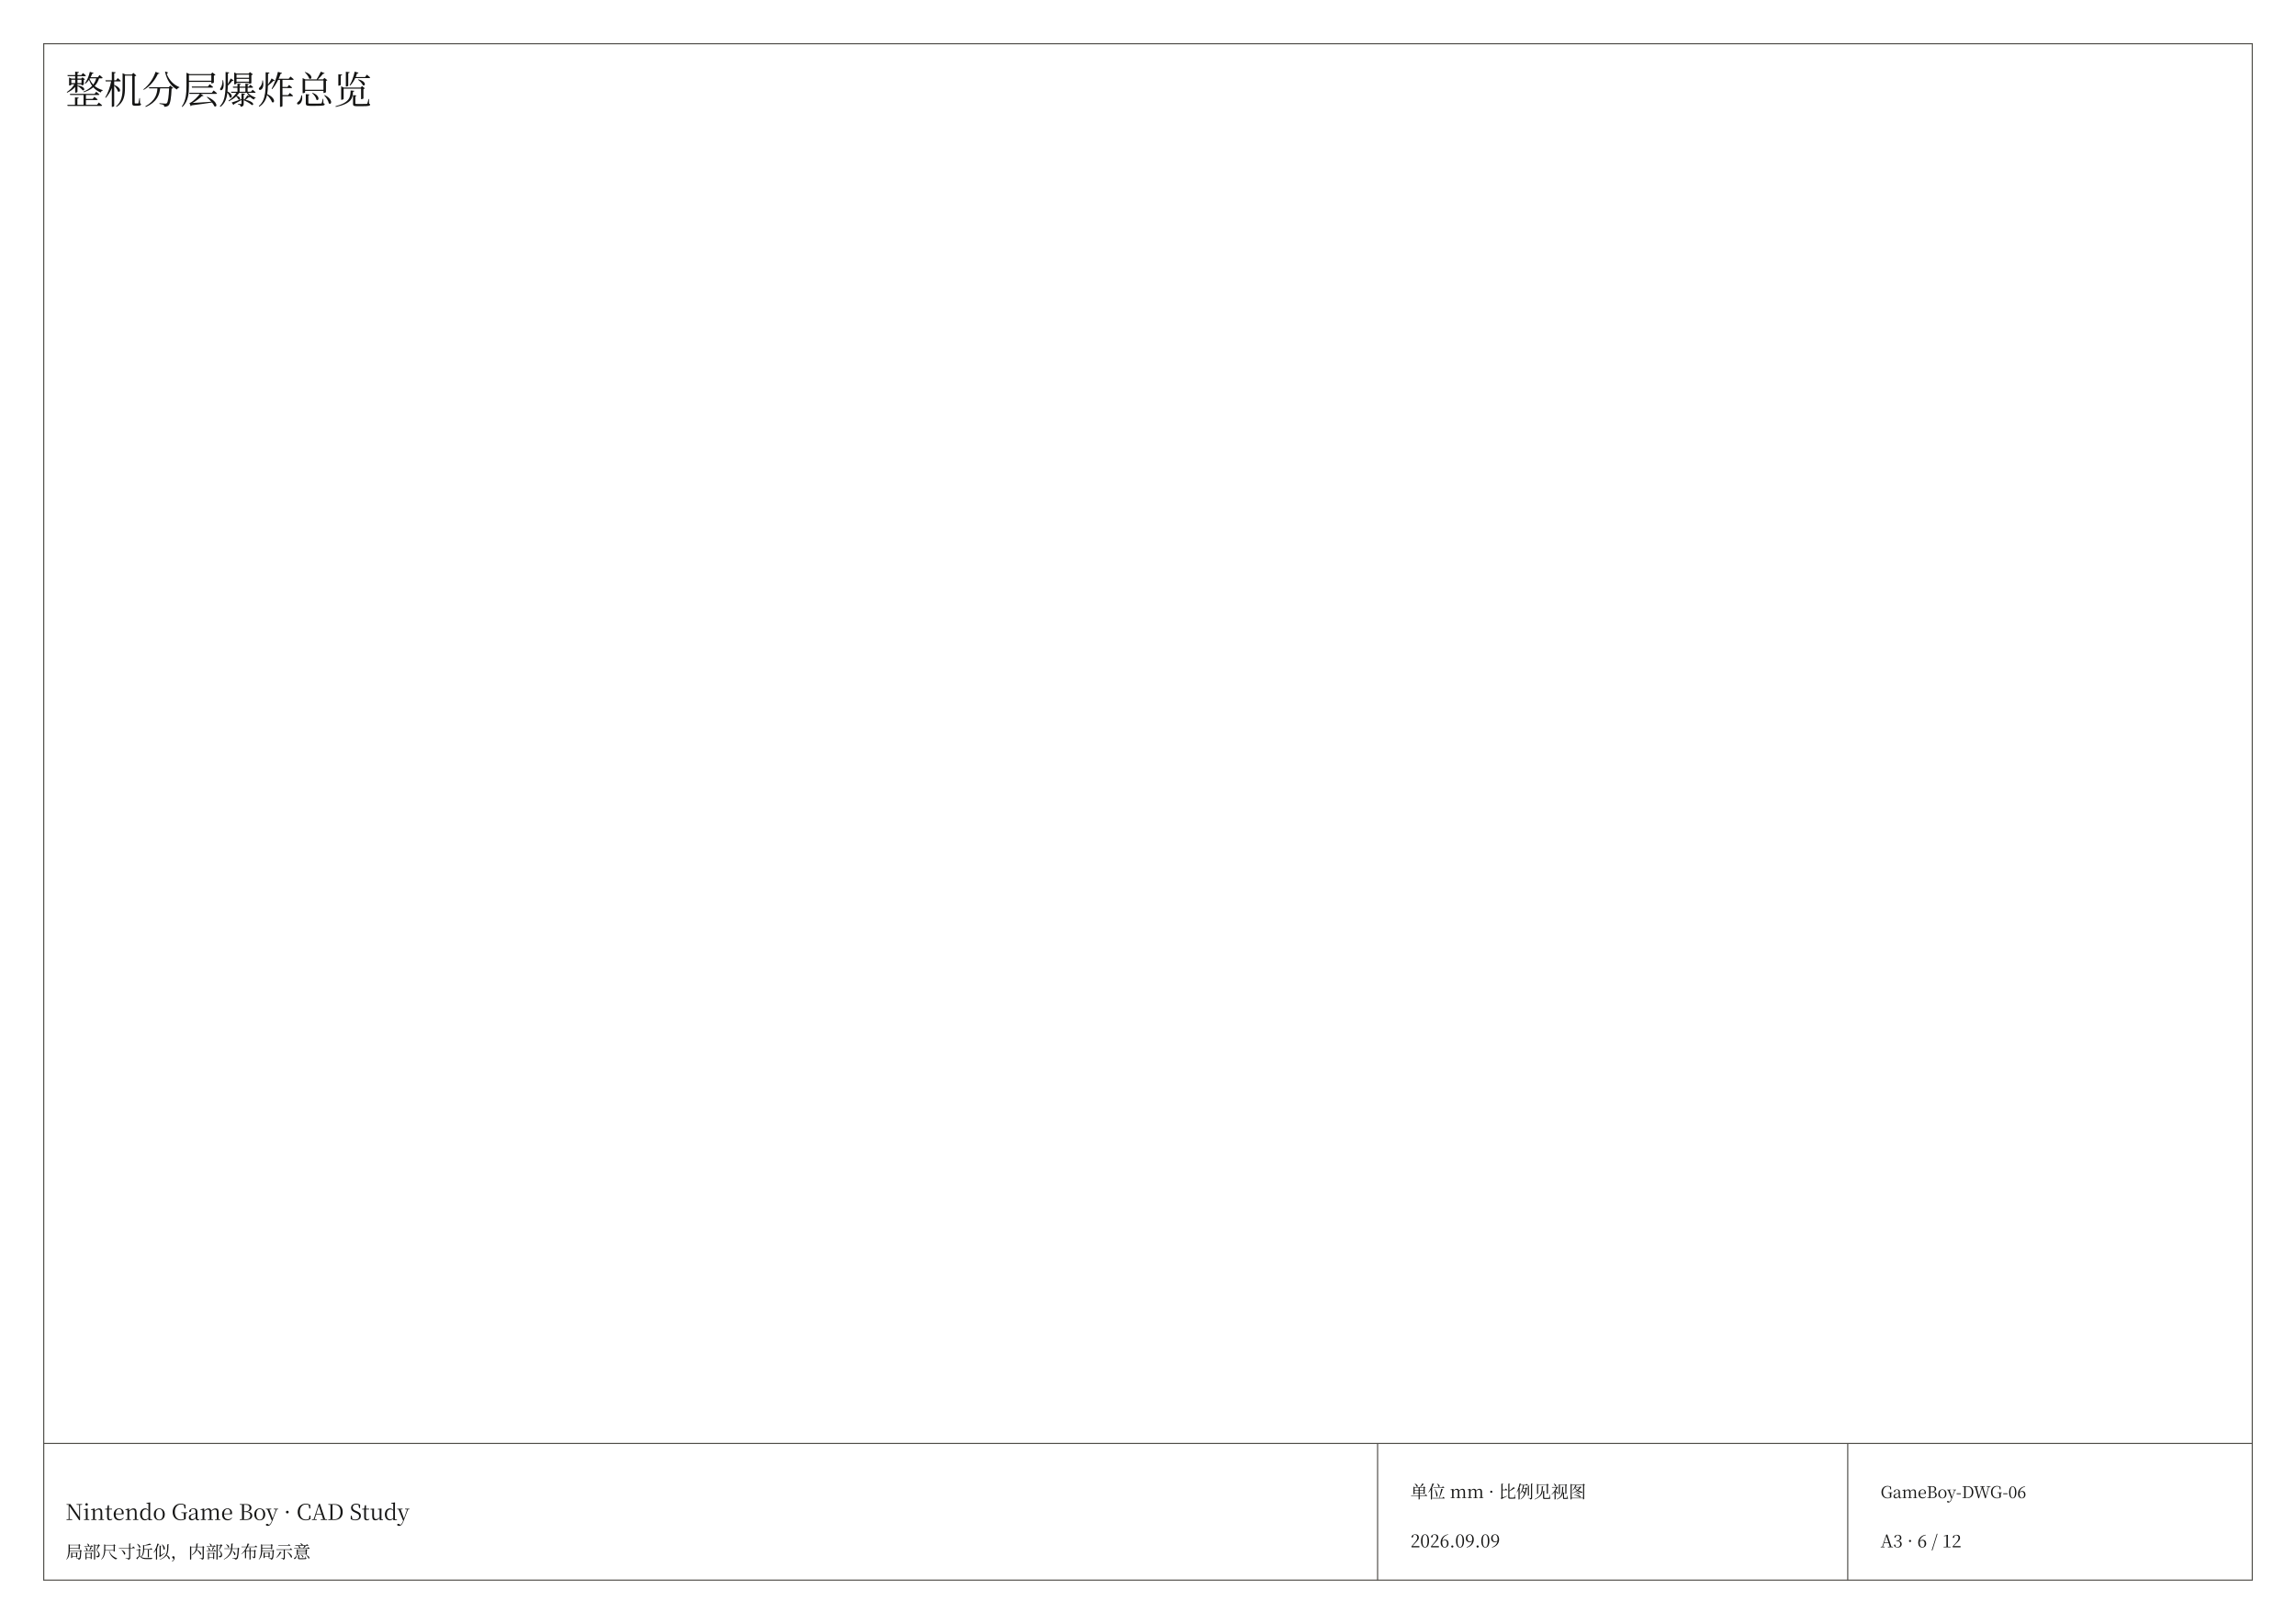
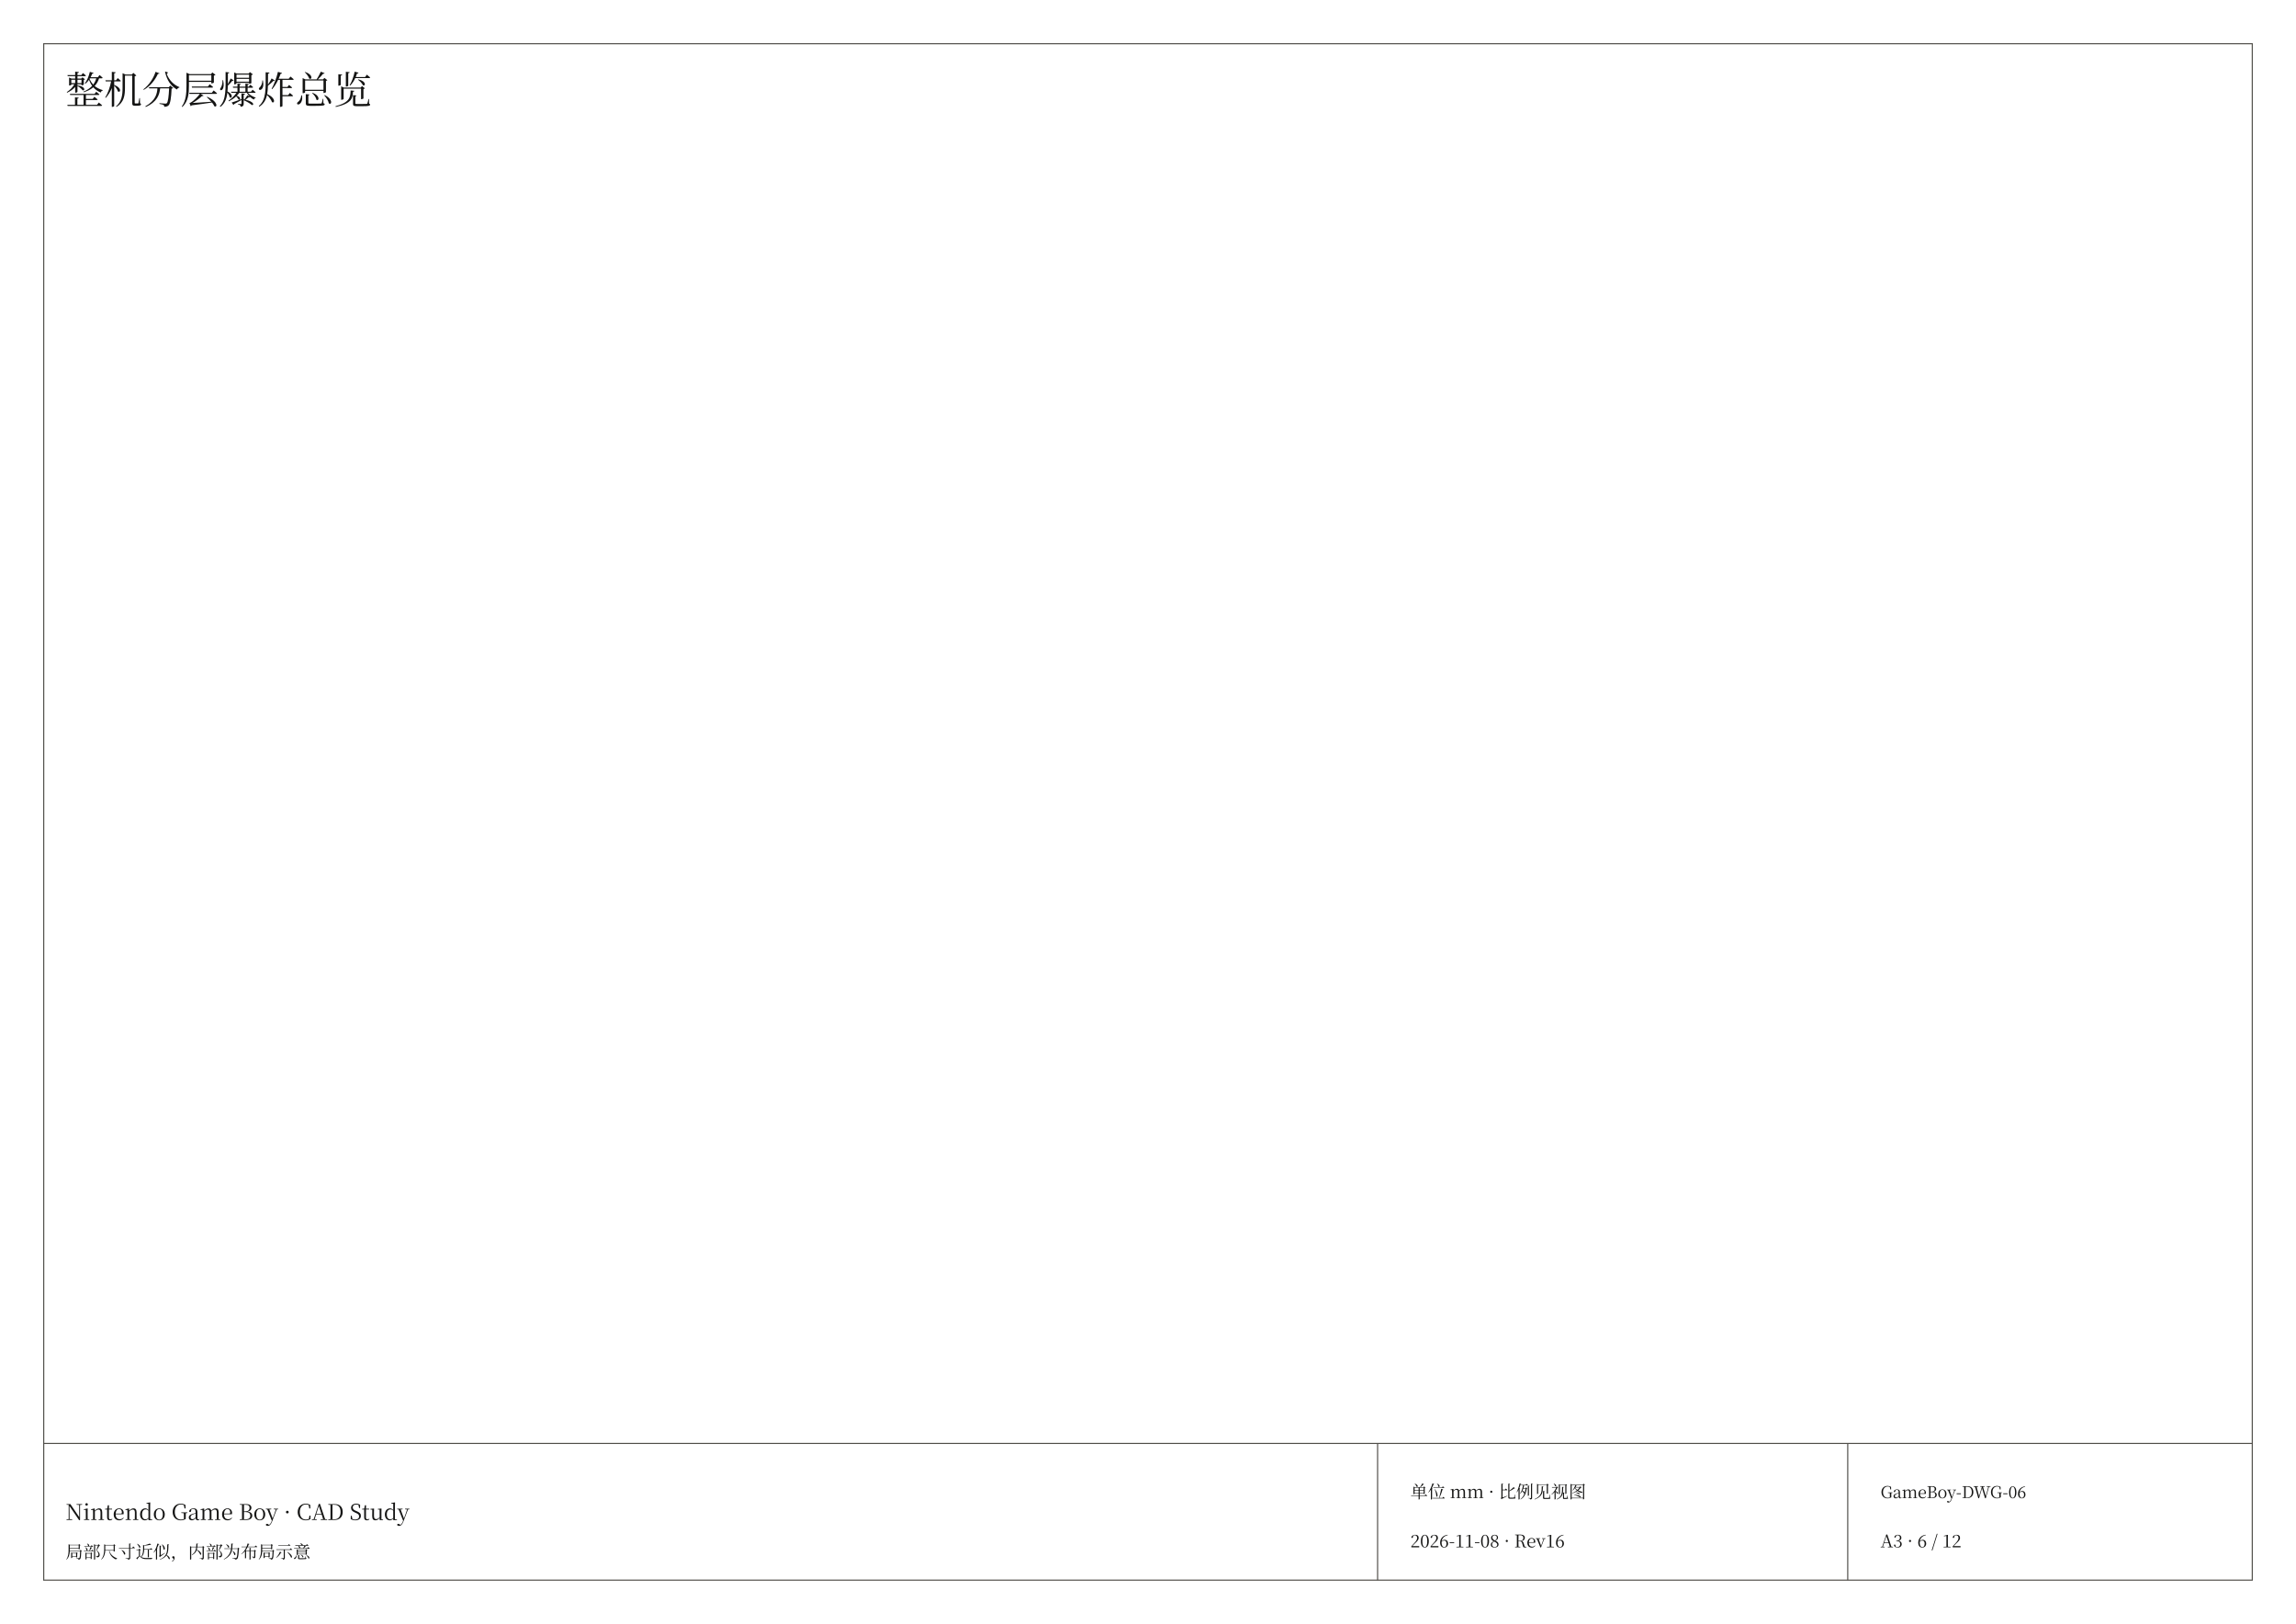
<svg xmlns="http://www.w3.org/2000/svg" width="420mm" height="297mm" viewBox="0 0 420 297">
  <g fill="none" stroke="#504e49" stroke-width=".2">
    <rect x="8" y="8" width="404" height="281" />
    <path d="M 8 264 H 412 M 252 264 V 289 M 338 264 V 289" />
  </g>
  <g font-family="Noto Serif CJK SC" fill="#141413">
    <text x="12" y="19" font-size="7.0">整机分层爆炸总览</text>
    <text x="12" y="278" font-size="4.0">Nintendo Game Boy · CAD Study</text>
    <text x="12" y="285" font-size="3.2">局部尺寸近似，内部为布局示意</text>
    <text x="258" y="274" font-size="3.2">单位 mm · 比例见视图</text>
-     <text x="258" y="283" font-size="3.2">2026.09.09</text>
+     <text x="258" y="283" font-size="3.2">2026-11-08 · Rev16</text>
    <text x="344" y="274" font-size="3.0">GameBoy-DWG-06</text>
    <text x="344" y="283" font-size="3.2">A3 · 6 / 12</text>
  </g>
</svg>
